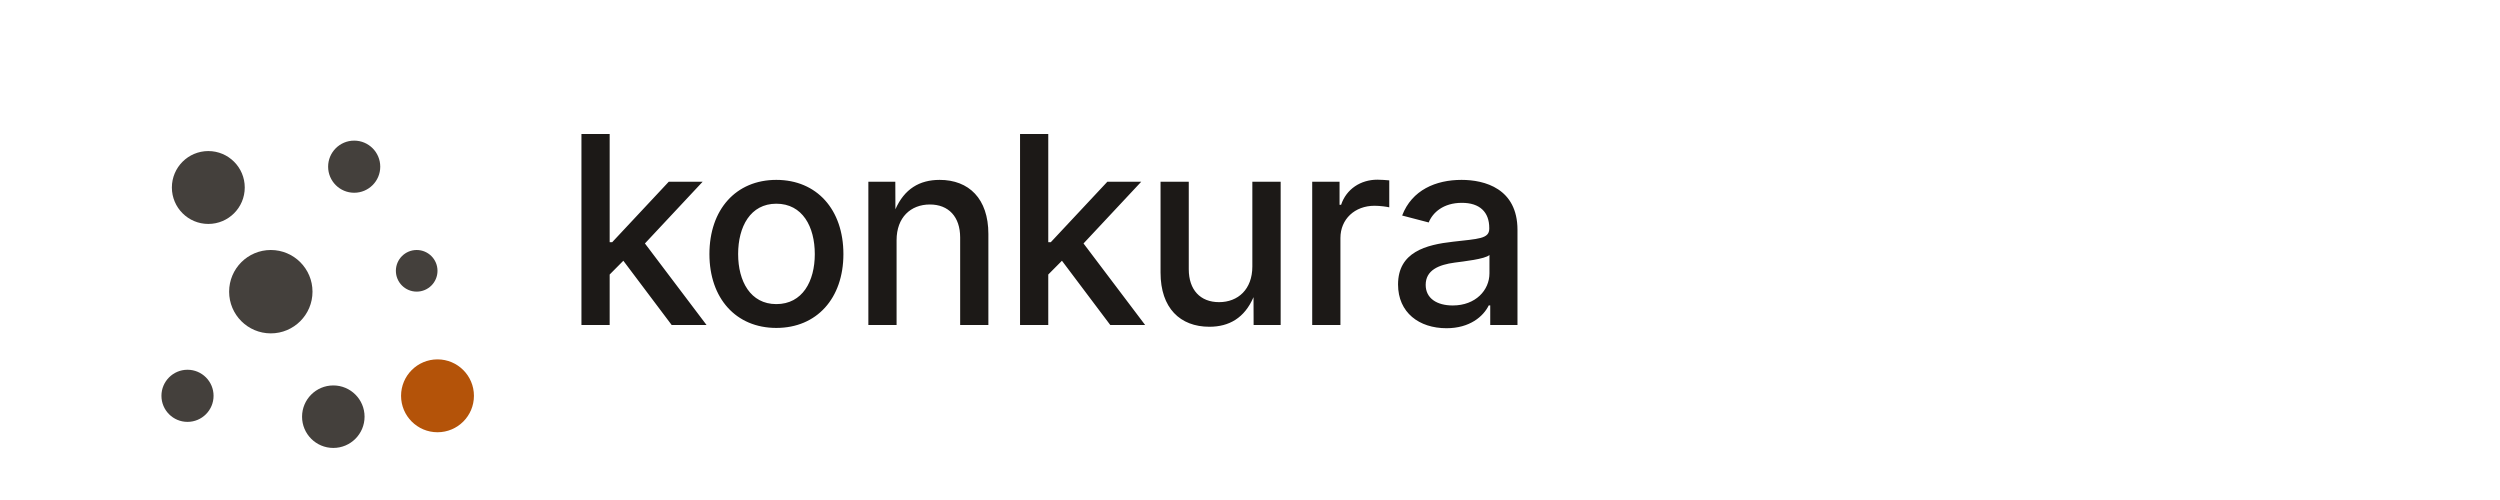
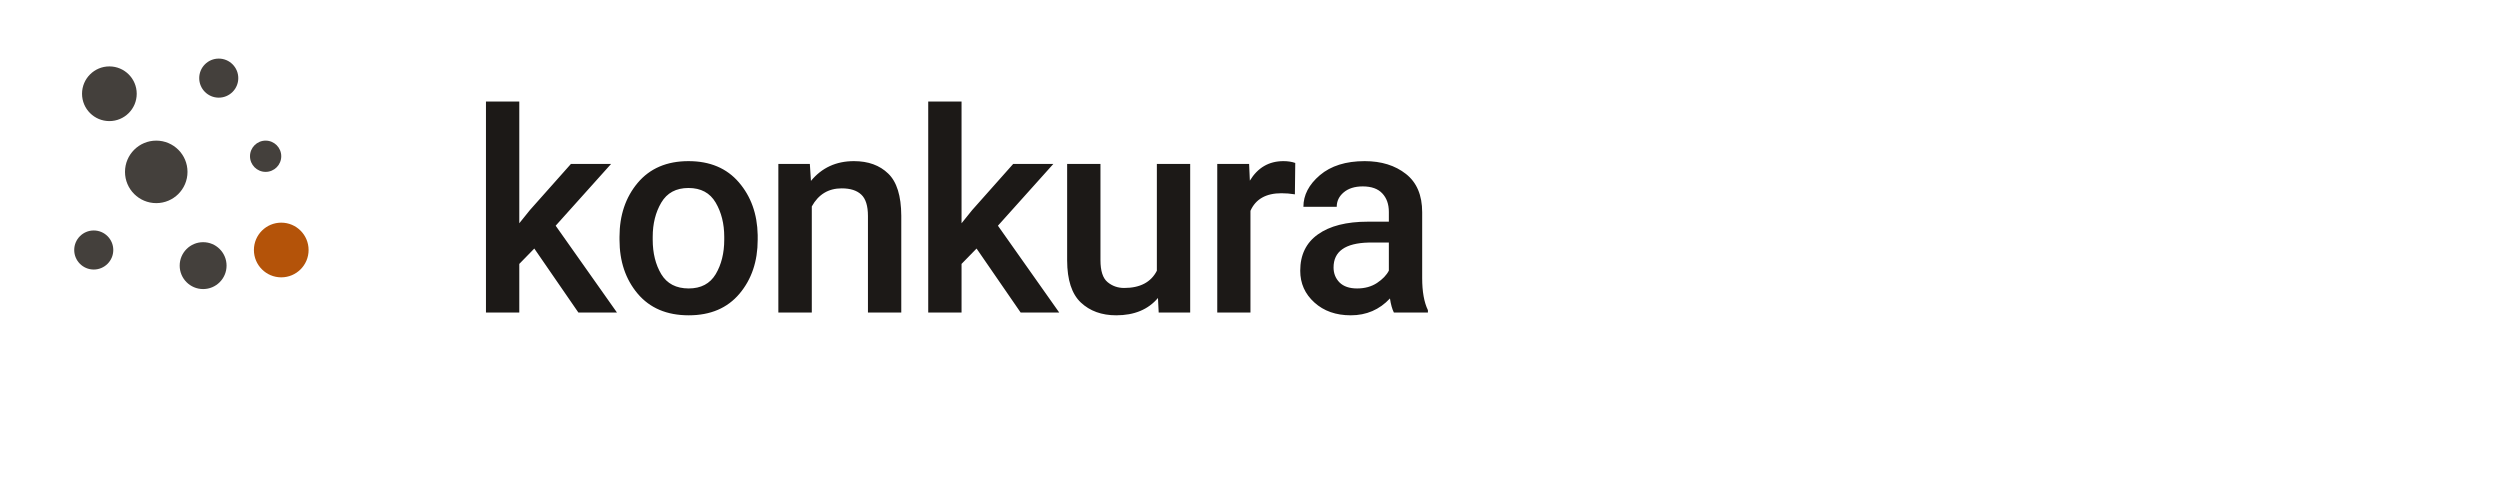
- <svg xmlns="http://www.w3.org/2000/svg" width="400" height="80" viewBox="0 0 400 80">
-   <g transform="translate(10, 10)">
-     <circle cx="23.33" cy="20" r="5.83" fill="#44403C" />
-     <circle cx="46.67" cy="16.67" r="4.17" fill="#44403C" />
-     <circle cx="33.33" cy="36.67" r="6.67" fill="#44403C" />
-     <circle cx="56.67" cy="33.33" r="3.33" fill="#44403C" />
-     <circle cx="20" cy="53.33" r="4.17" fill="#44403C" />
-     <circle cx="43.33" cy="56.67" r="5" fill="#44403C" />
-     <circle cx="60" cy="53.33" r="5.83" fill="#B45309" />
+ <svg xmlns="http://www.w3.org/2000/svg" width="320" height="64" viewBox="0 0 320 64">
+   <g>
+     <circle cx="14" cy="12" r="3.5" fill="#44403C" />
+     <circle cx="28" cy="10" r="2.5" fill="#44403C" />
+     <circle cx="20" cy="22" r="4" fill="#44403C" />
+     <circle cx="34" cy="20" r="2" fill="#44403C" />
+     <circle cx="12" cy="32" r="2.5" fill="#44403C" />
+     <circle cx="26" cy="34" r="3" fill="#44403C" />
+     <circle cx="36" cy="32" r="3.5" fill="#B45309" />
  </g>
-   <text x="90" y="52" font-family="Inter, -apple-system, BlinkMacSystemFont, 'Segoe UI', Roboto, sans-serif" font-size="42" font-weight="500" fill="#1C1917" letter-spacing="-1">konkura</text>
+   <text x="60" y="40" font-family="-apple-system, BlinkMacSystemFont, 'Segoe UI', Roboto, 'Helvetica Neue', Arial, sans-serif" font-size="36" font-weight="500" fill="#1C1917" letter-spacing="-0.9">konkura</text>
</svg>
